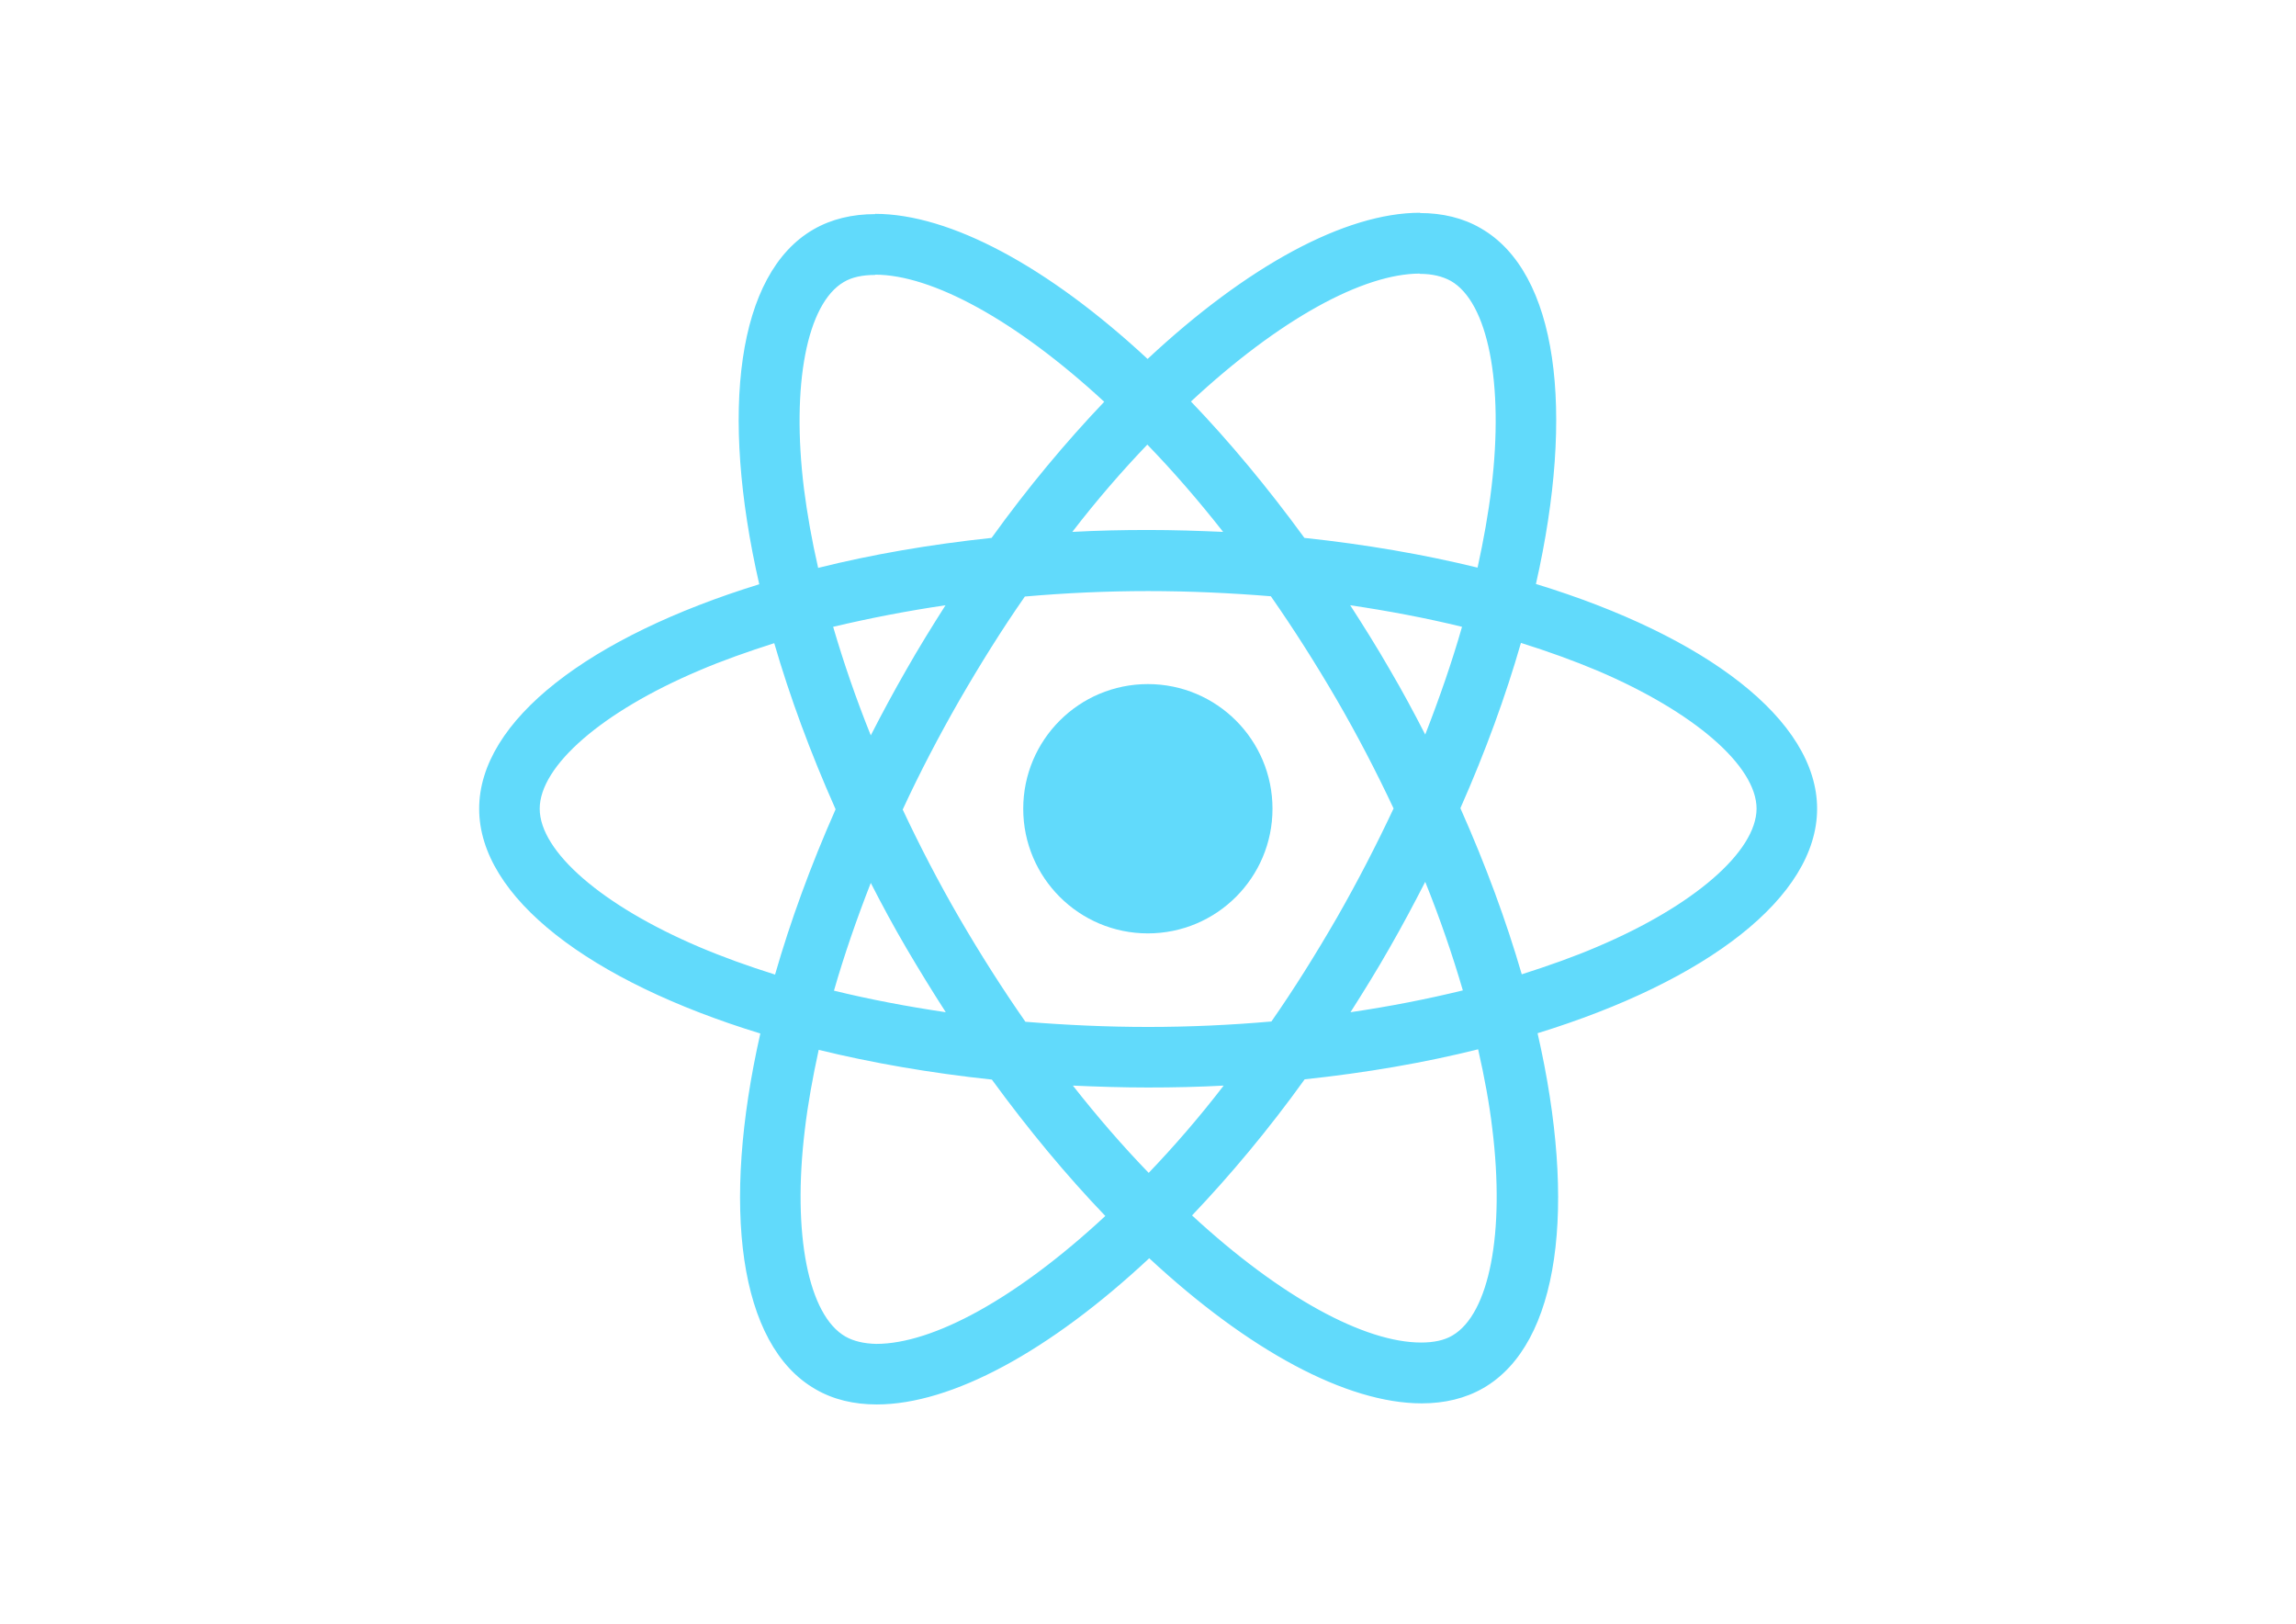
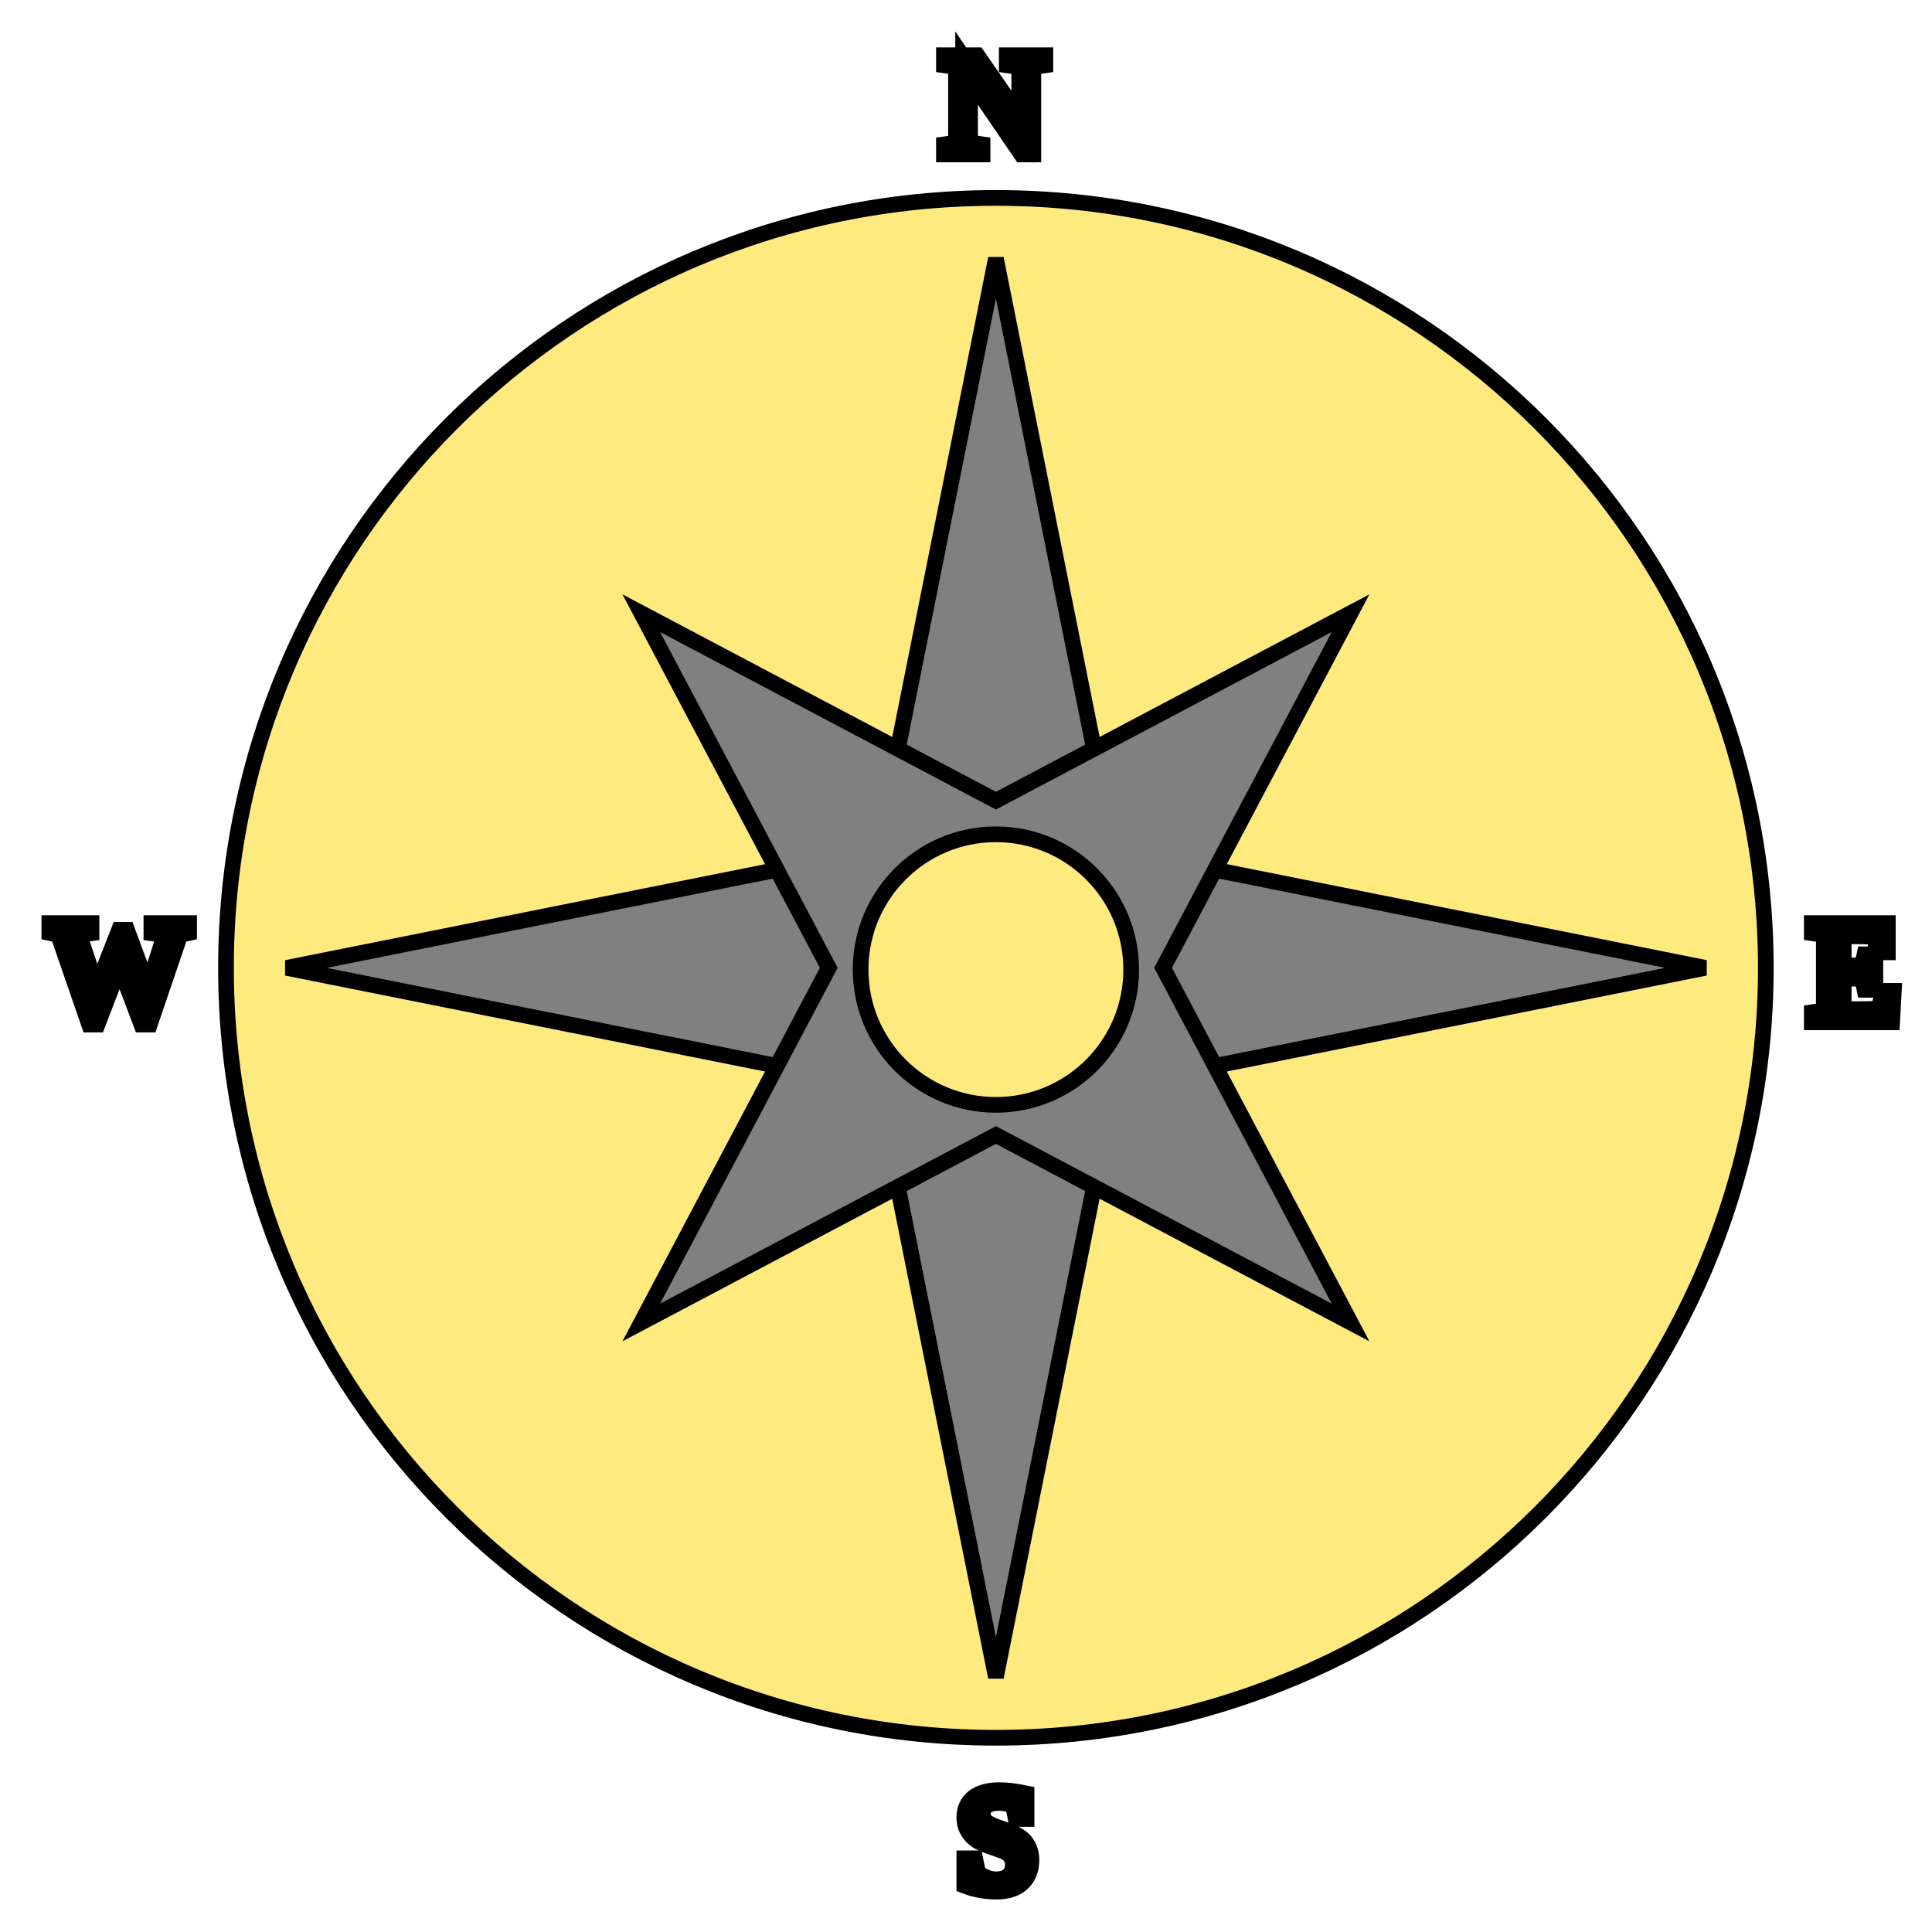
- <svg xmlns="http://www.w3.org/2000/svg" viewBox="0 0 841.9 595.3">
-   <g fill="#61DAFB">
-     <path d="M666.3 296.5c0-32.5-40.7-63.3-103.1-82.4 14.4-63.6 8-114.2-20.2-130.4-6.5-3.8-14.1-5.6-22.4-5.6v22.3c4.6 0 8.3.9 11.4 2.6 13.6 7.8 19.5 37.5 14.9 75.7-1.1 9.4-2.9 19.3-5.1 29.4-19.6-4.8-41-8.5-63.5-10.9-13.5-18.5-27.5-35.3-41.6-50 32.6-30.3 63.2-46.9 84-46.9V78c-27.5 0-63.5 19.6-99.9 53.6-36.4-33.8-72.4-53.2-99.9-53.2v22.3c20.7 0 51.4 16.5 84 46.6-14 14.7-28 31.4-41.3 49.9-22.6 2.4-44 6.1-63.6 11-2.3-10-4-19.7-5.2-29-4.7-38.2 1.1-67.9 14.6-75.8 3-1.8 6.9-2.6 11.5-2.6V78.5c-8.4 0-16 1.8-22.6 5.6-28.1 16.2-34.4 66.7-19.9 130.1-62.2 19.2-102.7 49.9-102.7 82.3 0 32.5 40.7 63.3 103.1 82.4-14.4 63.6-8 114.2 20.2 130.4 6.5 3.8 14.1 5.6 22.5 5.6 27.5 0 63.5-19.6 99.9-53.6 36.4 33.8 72.4 53.2 99.9 53.2 8.4 0 16-1.8 22.6-5.6 28.1-16.2 34.4-66.7 19.9-130.1 62-19.1 102.5-49.9 102.5-82.3zm-130.2-66.7c-3.7 12.9-8.3 26.2-13.5 39.5-4.1-8-8.4-16-13.1-24-4.6-8-9.5-15.8-14.4-23.4 14.2 2.1 27.9 4.7 41 7.9zm-45.8 106.5c-7.8 13.5-15.8 26.3-24.1 38.2-14.9 1.3-30 2-45.2 2-15.1 0-30.2-.7-45-1.9-8.3-11.9-16.4-24.6-24.2-38-7.6-13.1-14.5-26.4-20.8-39.8 6.2-13.4 13.2-26.8 20.7-39.9 7.8-13.5 15.8-26.3 24.1-38.2 14.9-1.3 30-2 45.2-2 15.1 0 30.2.7 45 1.9 8.3 11.9 16.4 24.6 24.2 38 7.6 13.1 14.5 26.4 20.8 39.8-6.3 13.4-13.2 26.8-20.7 39.9zm32.3-13c5.4 13.4 10 26.8 13.8 39.8-13.1 3.2-26.9 5.9-41.2 8 4.9-7.7 9.8-15.6 14.4-23.7 4.6-8 8.9-16.1 13-24.1zM421.2 430c-9.3-9.6-18.6-20.3-27.8-32 9 .4 18.2.7 27.5.7 9.4 0 18.7-.2 27.8-.7-9 11.7-18.3 22.4-27.5 32zm-74.4-58.9c-14.2-2.1-27.9-4.7-41-7.9 3.7-12.9 8.3-26.2 13.5-39.5 4.1 8 8.4 16 13.1 24 4.7 8 9.5 15.8 14.4 23.4zM420.7 163c9.3 9.6 18.6 20.3 27.8 32-9-.4-18.2-.7-27.5-.7-9.4 0-18.7.2-27.8.7 9-11.7 18.3-22.4 27.5-32zm-74 58.9c-4.9 7.7-9.8 15.6-14.4 23.7-4.6 8-8.9 16-13 24-5.4-13.4-10-26.8-13.8-39.8 13.1-3.1 26.9-5.8 41.2-7.9zm-90.5 125.2c-35.4-15.1-58.3-34.9-58.3-50.6 0-15.7 22.9-35.6 58.3-50.6 8.6-3.7 18-7 27.7-10.1 5.7 19.6 13.2 40 22.5 60.9-9.2 20.8-16.6 41.1-22.2 60.6-9.9-3.1-19.3-6.5-28-10.2zM310 490c-13.6-7.8-19.5-37.5-14.9-75.7 1.1-9.4 2.9-19.3 5.1-29.4 19.6 4.8 41 8.5 63.5 10.9 13.5 18.5 27.5 35.3 41.6 50-32.6 30.3-63.2 46.9-84 46.9-4.5-.1-8.3-1-11.3-2.7zm237.2-76.2c4.7 38.2-1.1 67.9-14.6 75.8-3 1.8-6.9 2.6-11.5 2.6-20.7 0-51.4-16.5-84-46.6 14-14.7 28-31.4 41.3-49.9 22.6-2.4 44-6.1 63.6-11 2.3 10.1 4.1 19.8 5.2 29.1zm38.5-66.7c-8.6 3.7-18 7-27.7 10.1-5.7-19.6-13.2-40-22.5-60.9 9.2-20.8 16.6-41.1 22.2-60.6 9.9 3.1 19.3 6.5 28.1 10.2 35.4 15.1 58.3 34.9 58.3 50.6-.1 15.7-23 35.6-58.4 50.6zM320.8 78.4z" />
-     <circle cx="420.9" cy="296.5" r="45.7" />
-     <path d="M520.5 78.1z" />
-   </g>
+ <svg xmlns="http://www.w3.org/2000/svg" width="256" height="256" version="1.1" viewBox="0 0 67.733 67.733">
+   <circle cx="34.915" cy="33.931" r="26.992" fill="#ffea80" stroke="#000" stroke-width=".55" />
+   <path transform="matrix(.52213 0 0 .52213 23.963 .34514)" d="m20.976 16.699 7.938 39.688 39.688 7.938-39.688 7.938-7.938 39.688-7.938-39.687-39.688-7.938 39.688-7.938z" fill="#808080" stroke="#000" stroke-width="1.054" />
+   <path transform="matrix(.52213 0 0 .52213 23.963 .34514)" d="m44.789 40.512-12.587 23.812 12.587 23.813-23.812-12.587-23.813 12.587 12.587-23.812-12.587-23.813 23.812 12.587z" fill="#808080" stroke="#000" stroke-width="1.054" />
+   <ellipse cx="34.915" cy="33.992" rx="4.743" ry="4.743" fill="#ffea80" stroke="#000" stroke-width=".55" style="mix-blend-mode:normal" />
+   <text x="33.602" y="66.146" fill="#ffea80" font-size="4.939px" stroke="#000000" stroke-width=".794" xml:space="preserve">
+     <tspan x="33.602" y="66.146" stroke-width=".794">S</tspan>
+   </text>
+   <text x="1.852" y="35.719" fill="#ffea80" font-size="4.939px" stroke="#000000" stroke-width=".794" xml:space="preserve">
+     <tspan x="1.852" y="35.719" stroke-width=".794">W</tspan>
+   </text>
+   <text x="63.5" y="35.719" fill="#ffea80" font-size="4.939px" stroke="#000000" stroke-width=".794" xml:space="preserve">
+     <tspan x="63.5" y="35.719" stroke-width=".794">E</tspan>
+   </text>
+   <text x="33.073" y="5.292" fill="#ffea80" font-size="4.939px" stroke="#000000" stroke-width=".794" xml:space="preserve">
+     <tspan x="33.073" y="5.292" font-size="4.939px" stroke-width=".794">N</tspan>
+   </text>
</svg>
